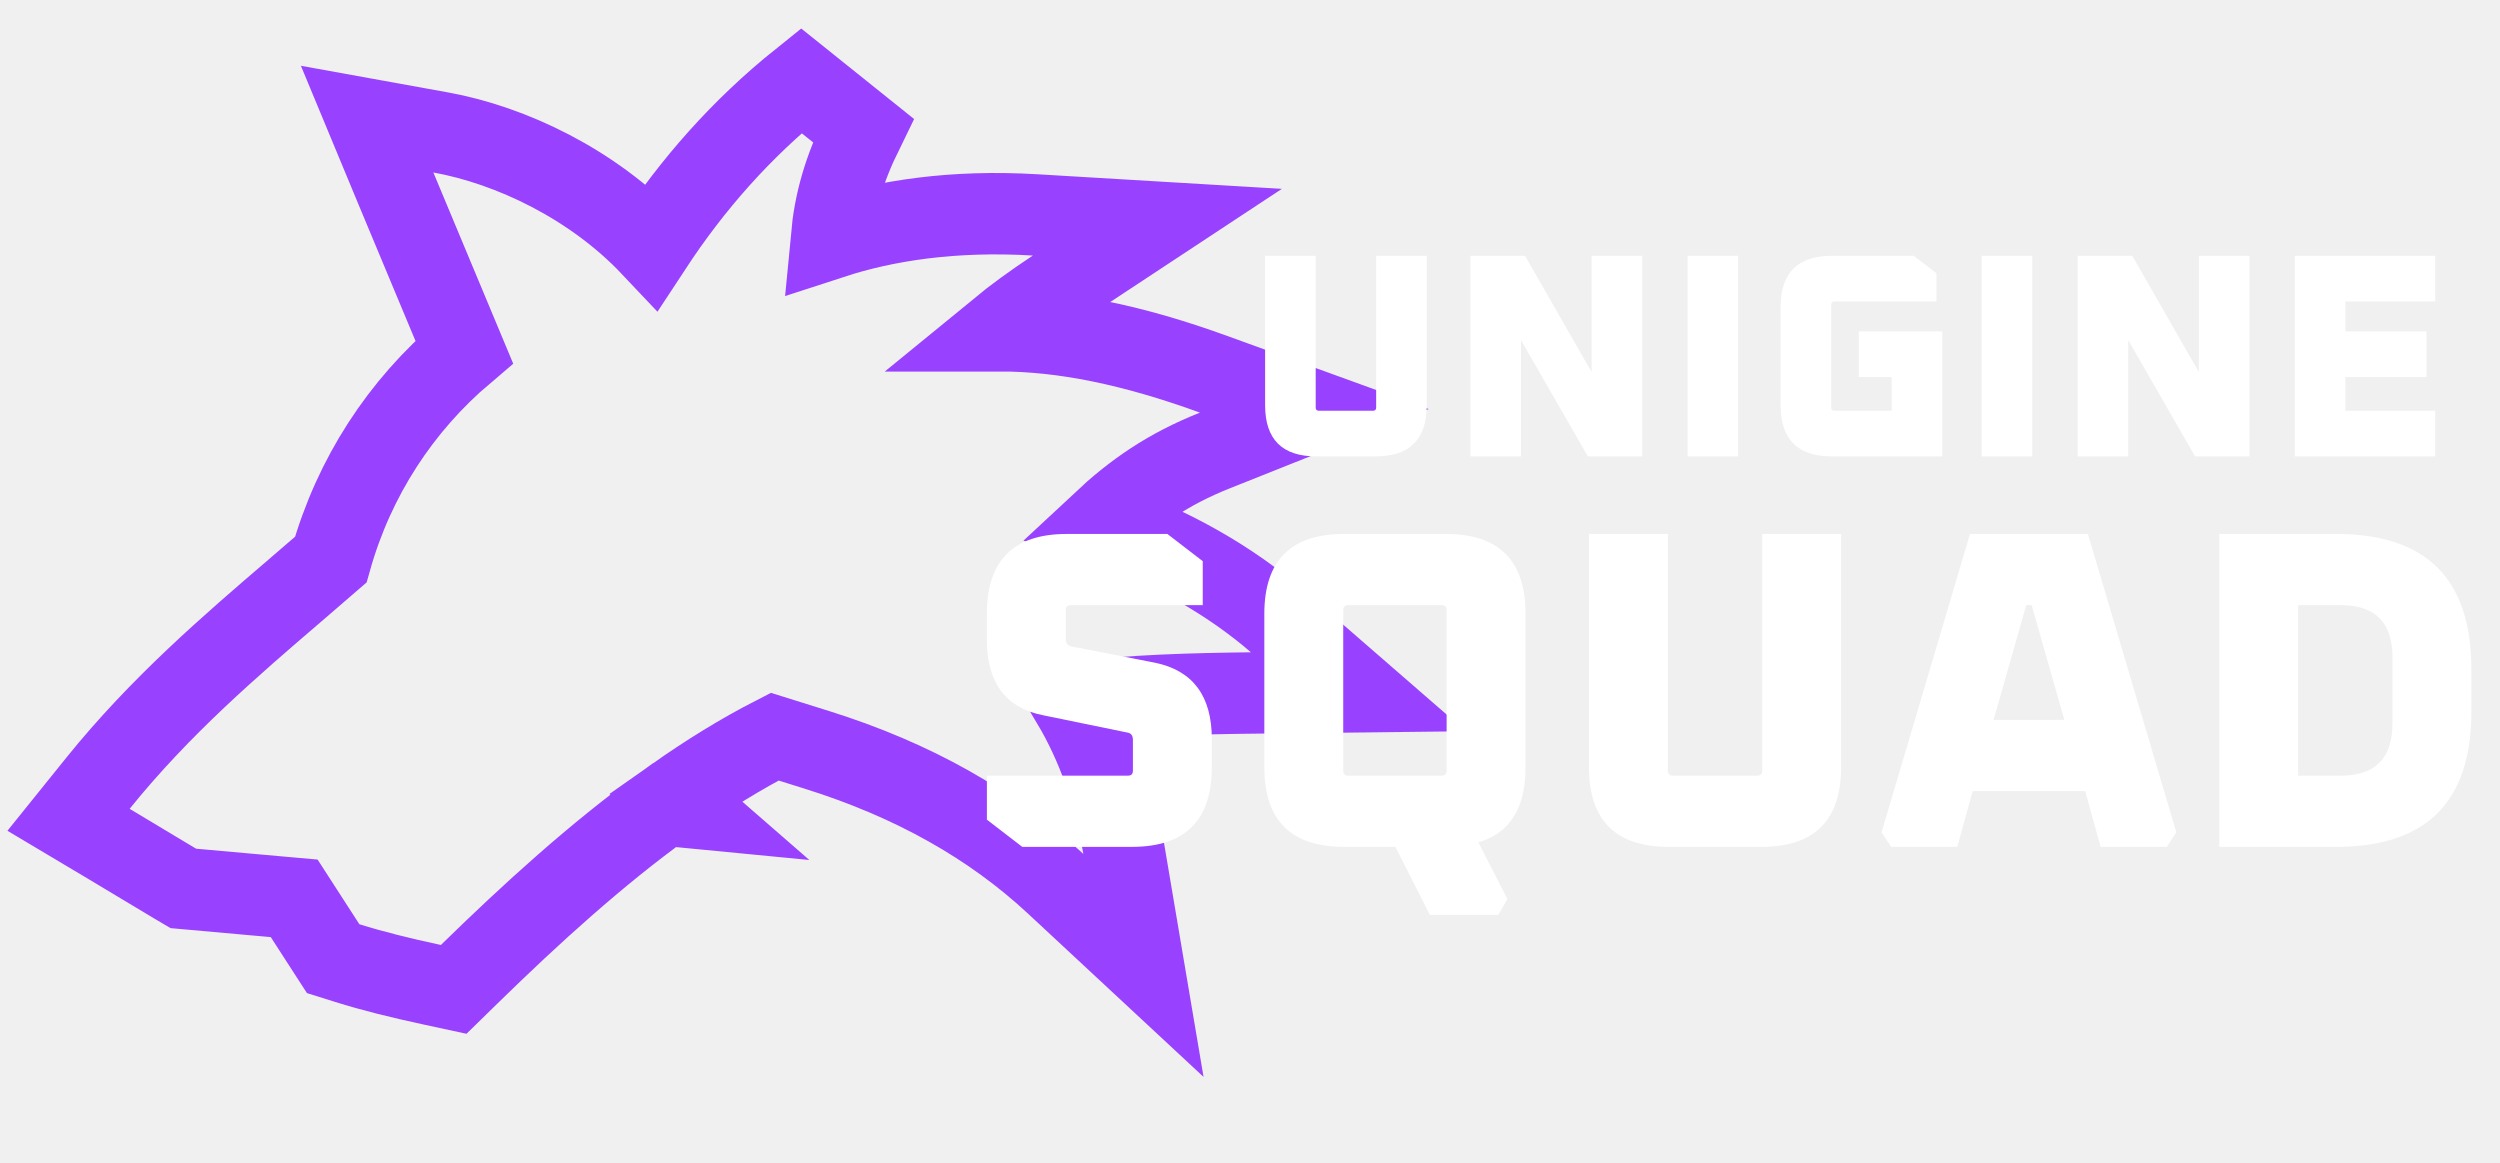
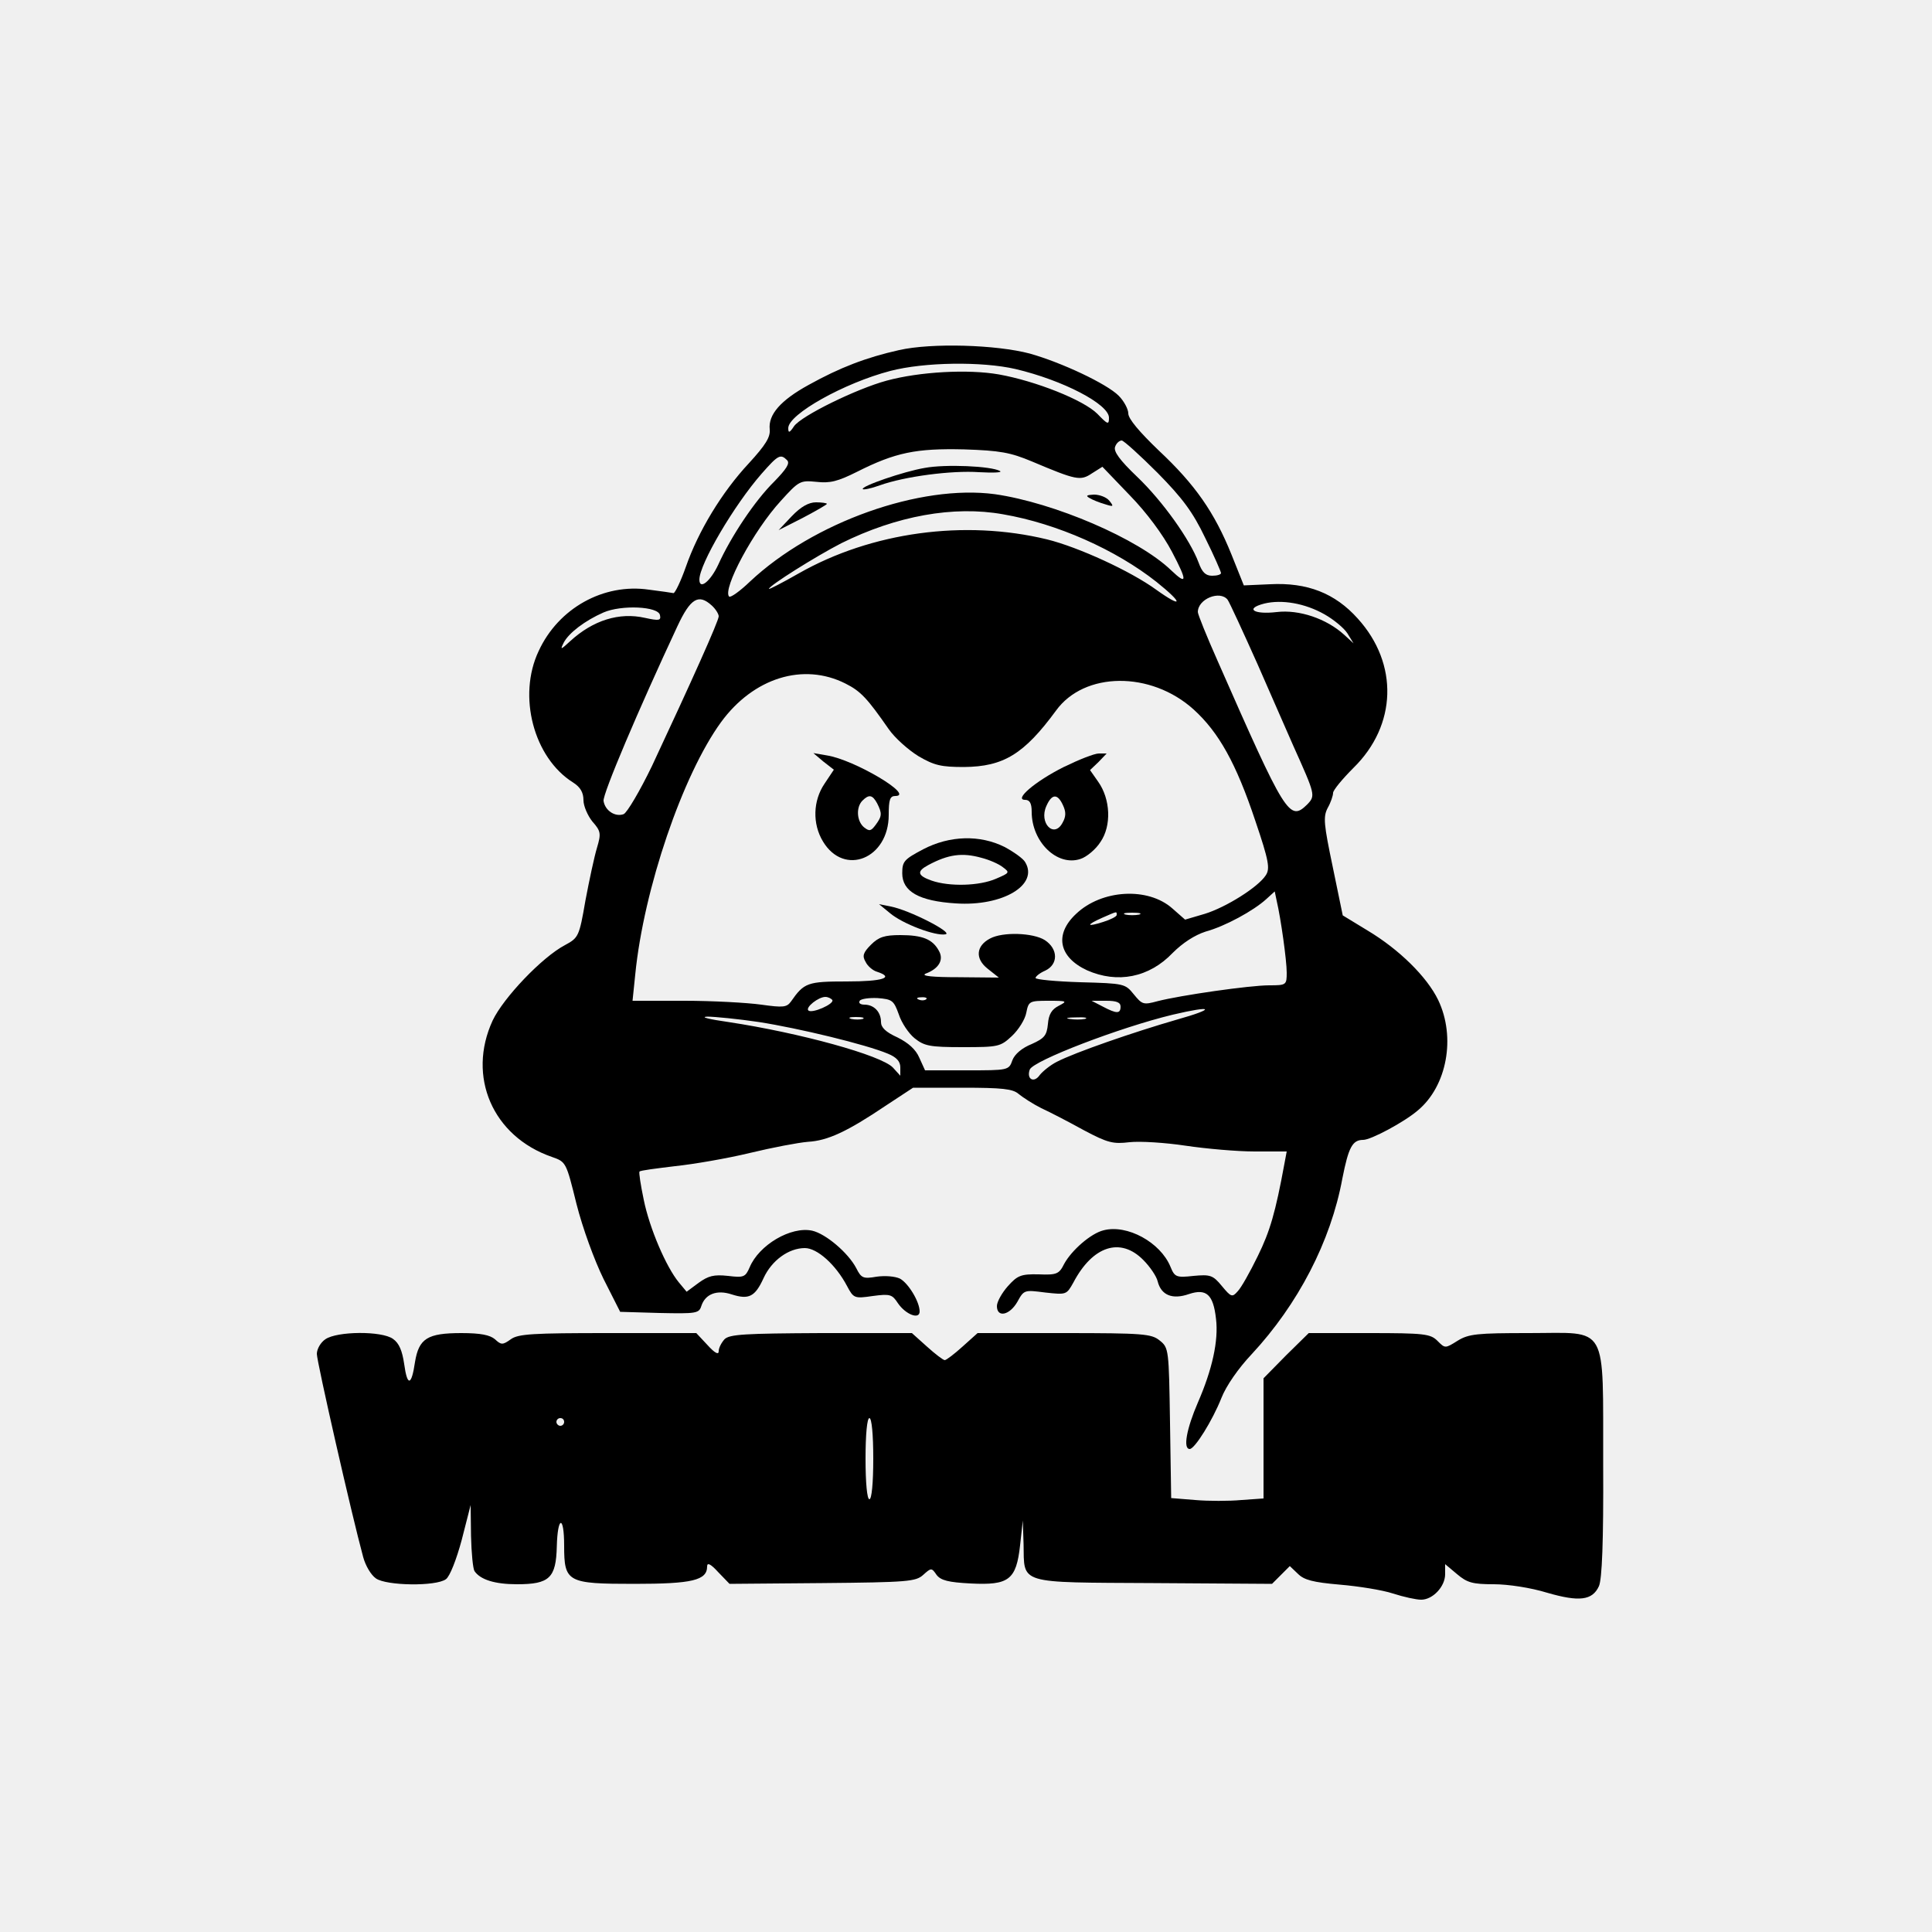
- <svg xmlns="http://www.w3.org/2000/svg" width="215" height="100" viewBox="0 0 215 100" fill="none">
-   <g clip-path="url(#clip0_33_11)">
-     <path d="M34.036 16.175L31.573 10.245L37.892 11.389C43.968 12.489 50.998 15.846 56.045 21.187C59.537 15.869 63.756 11.065 68.905 6.939L74.235 11.213C72.552 14.64 71.789 17.376 71.499 20.481C76.149 18.964 81.975 18.06 89.039 18.482L99.536 19.108L90.757 24.897C88.918 26.11 87.299 27.288 85.888 28.445C91.445 28.437 97.417 29.664 104.388 32.194L113.029 35.331L104.49 38.736C100.442 40.349 97.59 42.336 94.748 44.993C100.532 46.862 105.948 50.045 109.873 53.456L116.821 59.493L107.617 59.597C102.804 59.652 97.136 59.786 92.21 60.437C94.383 64.1 95.838 68.255 96.616 72.853L98.335 83.025L90.781 75.999C85.332 70.931 78.534 67.082 70.26 64.491L66.624 63.353C63.716 64.844 60.869 66.608 58.081 68.571L59.06 69.423L57.146 69.238C51.302 73.464 45.717 78.538 40.362 83.772L39.017 85.087L37.178 84.69C34.449 84.102 32.046 83.51 29.857 82.823L28.651 82.445L27.965 81.383L25.464 77.511L25.3 77.257L23.909 77.133L16.555 76.475L15.766 76.404L15.083 76C14.196 75.475 13.229 74.892 12.215 74.281C11.292 73.725 10.331 73.146 9.358 72.566L5.894 70.503L8.423 67.364C13.769 60.727 19.879 55.489 25.394 50.761C26.436 49.868 27.456 48.994 28.446 48.132C30.444 41.026 34.467 34.885 39.919 30.267C37.955 25.576 35.991 20.88 34.036 16.175Z" stroke="#9841FF" stroke-width="7" />
-     <path d="M108.8 34.85V22H113.15V35.05C113.15 35.233 113.242 35.325 113.425 35.325H118.075C118.258 35.325 118.35 35.233 118.35 35.05V22H122.7V34.85C122.7 37.783 121.233 39.25 118.3 39.25H113.2C110.267 39.25 108.8 37.783 108.8 34.85Z" fill="white" />
-     <path d="M126.455 39.25V22H131.155L136.88 32V22H141.23V39.25H136.555L130.805 29.25V39.25H126.455Z" fill="white" />
-     <path d="M145.132 39.25V22H149.482V39.25H145.132Z" fill="white" />
-     <path d="M153.134 34.85V26.4C153.134 23.467 154.6 22 157.534 22H164.584L166.534 23.5V25.925H157.759C157.575 25.925 157.484 26.017 157.484 26.2V35.05C157.484 35.233 157.575 35.325 157.759 35.325H162.684V32.425H159.859V28.5H167.034V39.25H157.534C154.6 39.25 153.134 37.783 153.134 34.85Z" fill="white" />
-     <path d="M170.425 39.25V22H174.775V39.25H170.425Z" fill="white" />
-     <path d="M178.677 39.25V22H183.377L189.102 32V22H193.452V39.25H188.777L183.027 29.25V39.25H178.677Z" fill="white" />
-     <path d="M197.353 39.25V22H209.428V25.925H201.703V28.5H208.678V32.425H201.703V35.325H209.428V39.25H197.353Z" fill="white" />
-     <path d="M84.872 70.49V66.707H97.001C97.287 66.707 97.43 66.564 97.43 66.278V63.626C97.43 63.262 97.274 63.054 96.962 63.002L89.747 61.52C86.497 60.896 84.872 58.725 84.872 55.007V52.784C84.872 48.208 87.16 45.92 91.736 45.92H100.394L103.436 48.26V52.043H92.087C91.801 52.043 91.658 52.186 91.658 52.472V54.968C91.658 55.306 91.814 55.514 92.126 55.592L99.341 56.996C102.591 57.672 104.216 59.856 104.216 63.548V65.966C104.216 70.542 101.928 72.83 97.352 72.83H87.914L84.872 70.49Z" fill="white" />
-     <path d="M108.732 65.966V52.784C108.732 48.208 111.02 45.92 115.596 45.92H124.332C128.908 45.92 131.196 48.208 131.196 52.784V65.966C131.196 69.502 129.844 71.66 127.14 72.44L129.636 77.315L128.856 78.68H122.967L120.003 72.83H115.596C111.02 72.83 108.732 70.542 108.732 65.966ZM115.518 66.278C115.518 66.564 115.661 66.707 115.947 66.707H123.981C124.267 66.707 124.41 66.564 124.41 66.278V52.472C124.41 52.186 124.267 52.043 123.981 52.043H115.947C115.661 52.043 115.518 52.186 115.518 52.472V66.278Z" fill="white" />
-     <path d="M136.653 65.966V45.92H143.439V66.278C143.439 66.564 143.582 66.707 143.868 66.707H151.122C151.408 66.707 151.551 66.564 151.551 66.278V45.92H158.337V65.966C158.337 70.542 156.049 72.83 151.473 72.83H143.517C138.941 72.83 136.653 70.542 136.653 65.966Z" fill="white" />
-     <path d="M161.815 71.582L169.42 45.92H179.56L187.165 71.582L186.346 72.83H180.652L179.326 68.033H169.654L168.328 72.83H162.634L161.815 71.582ZM171.448 61.91H177.532L174.724 52.043H174.256L171.448 61.91Z" fill="white" />
-     <path d="M190.854 72.83V45.92H200.916C208.664 45.92 212.538 49.794 212.538 57.542V61.208C212.538 68.956 208.664 72.83 200.916 72.83H190.854ZM197.64 66.707H201.306C204.27 66.707 205.752 65.212 205.752 62.222V56.528C205.752 53.538 204.27 52.043 201.306 52.043H197.64V66.707Z" fill="white" />
+ <svg xmlns="http://www.w3.org/2000/svg" version="1.0" width="500pt" height="500pt" viewBox="0 0 500 500" preserveAspectRatio="xMidYMid meet">
+   <g transform="translate(0,500) scale(0.1,-0.1)" fill="#000000" stroke="none">
+     <path d="M2327 4094 c-85 -19 -153 -45 -234 -90 -73 -40 -105 -77 -101 -115 2 -20 -10 -40 -54 -88 -70 -75 -131 -176 -163 -268 -13 -37 -28 -68 -32 -68 -4 1 -33 5 -64 9 -117 17 -234 -48 -285 -159 -55 -116 -13 -276 89 -340 19 -12 27 -26 27 -46 0 -15 11 -40 23 -55 22 -25 23 -31 12 -68 -7 -23 -20 -84 -30 -137 -16 -93 -18 -96 -53 -115 -59 -31 -159 -136 -187 -195 -67 -145 0 -300 153 -353 37 -13 37 -13 64 -122 16 -63 46 -145 70 -194 l43 -85 102 -3 c95 -2 102 -1 108 18 10 31 40 43 79 30 44 -14 60 -6 82 42 21 46 65 78 107 78 32 0 80 -43 109 -98 17 -32 19 -33 67 -26 45 6 50 4 65 -19 20 -29 56 -43 56 -21 0 25 -29 73 -51 85 -13 6 -38 8 -60 5 -35 -6 -40 -4 -53 22 -21 40 -79 89 -114 97 -55 12 -138 -37 -162 -95 -11 -25 -15 -27 -56 -22 -37 4 -51 0 -76 -18 l-31 -23 -20 24 c-33 40 -76 140 -91 214 -8 38 -13 71 -11 73 2 3 43 8 92 14 48 5 135 20 193 34 58 14 126 27 151 29 51 3 101 26 202 94 l70 46 128 0 c103 0 130 -3 145 -16 11 -9 37 -26 59 -37 22 -10 72 -36 110 -57 62 -33 76 -36 118 -31 27 3 92 -1 145 -9 54 -8 134 -15 179 -15 l83 0 -6 -32 c-23 -125 -37 -174 -69 -239 -20 -41 -43 -82 -52 -91 -14 -16 -17 -15 -41 14 -23 28 -30 30 -73 26 -45 -5 -49 -3 -60 24 -26 63 -112 110 -173 94 -33 -8 -83 -52 -102 -87 -13 -26 -19 -29 -66 -27 -46 1 -55 -3 -80 -31 -15 -17 -28 -40 -28 -51 0 -31 33 -24 53 11 17 31 18 31 72 24 55 -6 55 -6 73 26 50 95 122 118 181 58 17 -17 34 -42 37 -55 9 -36 38 -48 81 -33 45 15 63 -1 70 -64 7 -57 -10 -132 -47 -217 -29 -67 -39 -120 -21 -120 13 0 59 74 82 132 12 31 44 77 78 113 120 129 205 292 235 455 16 81 26 100 54 100 20 0 106 46 141 76 76 63 99 190 53 286 -29 60 -101 131 -183 180 l-64 39 -26 126 c-23 110 -25 129 -13 152 8 14 14 32 14 39 0 7 24 36 53 65 112 110 117 269 11 386 -59 66 -131 94 -227 89 l-68 -3 -32 80 c-44 109 -94 181 -188 269 -50 48 -79 82 -79 96 0 11 -11 32 -25 46 -31 31 -148 86 -230 109 -87 23 -254 28 -338 9z m301 -49 c123 -29 242 -91 242 -126 0 -19 -3 -18 -30 10 -36 36 -160 85 -255 102 -80 14 -205 7 -290 -16 -78 -21 -221 -91 -240 -118 -12 -18 -15 -18 -15 -5 0 36 145 117 264 148 88 23 237 25 324 5z m368 -269 c64 -65 91 -101 123 -168 23 -46 41 -88 41 -91 0 -4 -10 -7 -23 -7 -17 0 -26 9 -35 34 -22 59 -93 159 -159 222 -45 43 -62 66 -57 78 3 9 11 16 17 16 5 0 47 -38 93 -84z m-326 30 c116 -49 126 -51 156 -31 l27 17 71 -74 c43 -44 86 -102 109 -146 40 -76 40 -88 -2 -48 -85 82 -303 175 -456 197 -193 26 -470 -72 -634 -226 -26 -25 -50 -42 -54 -39 -18 19 63 171 134 248 47 52 50 53 92 49 35 -4 55 1 105 26 99 50 153 61 277 58 93 -3 120 -8 175 -31z m-633 3 c8 -8 -2 -23 -33 -55 -50 -49 -112 -142 -145 -215 -20 -43 -49 -67 -49 -39 0 40 90 193 161 274 43 49 49 52 66 35z m559 -140 c140 -24 292 -92 397 -175 70 -56 69 -70 -1 -20 -66 48 -201 110 -282 130 -214 52 -455 19 -643 -88 -42 -24 -77 -42 -77 -40 0 8 121 84 187 118 143 71 291 98 419 75z m581 -221 c5 -7 40 -83 78 -168 37 -85 79 -180 92 -210 57 -127 58 -129 36 -152 -46 -45 -56 -28 -232 372 -28 63 -51 120 -51 126 0 34 57 57 77 32z m-1335 -15 c10 -9 18 -22 18 -28 0 -12 -71 -170 -173 -388 -31 -64 -64 -120 -73 -124 -22 -8 -48 9 -52 34 -3 17 91 238 191 452 34 73 55 85 89 54z m1586 -23 c23 -13 50 -35 59 -49 l16 -26 -24 22 c-46 42 -117 66 -175 59 -60 -7 -83 9 -32 22 45 11 105 1 156 -28z m-1720 -2 c3 -14 -2 -15 -39 -7 -66 15 -134 -6 -193 -60 -25 -23 -27 -24 -17 -4 13 25 55 57 103 78 46 20 142 16 146 -7z m480 -177 c40 -20 57 -39 112 -118 16 -23 51 -54 77 -70 41 -24 59 -28 118 -28 102 1 155 33 238 146 73 101 245 103 356 3 65 -59 110 -139 160 -289 35 -103 38 -123 27 -140 -20 -31 -103 -83 -158 -100 l-51 -15 -33 29 c-63 56 -183 49 -249 -14 -57 -53 -45 -112 28 -146 79 -35 161 -19 222 45 26 26 57 46 85 55 51 14 124 54 157 84 l22 20 5 -24 c11 -47 26 -155 26 -186 0 -32 -1 -33 -45 -33 -51 0 -231 -26 -289 -41 -37 -10 -40 -9 -62 18 -22 27 -24 28 -138 31 -64 2 -116 7 -116 11 0 4 11 13 25 19 34 16 34 56 -1 79 -30 19 -109 22 -142 4 -36 -19 -39 -52 -6 -78 l29 -23 -105 1 c-65 0 -97 3 -85 9 35 13 48 36 35 59 -16 30 -42 41 -100 41 -41 0 -56 -5 -76 -25 -20 -20 -23 -29 -14 -44 5 -11 19 -23 30 -26 46 -15 14 -25 -78 -25 -102 0 -111 -3 -145 -52 -11 -15 -20 -16 -77 -8 -36 5 -125 10 -199 10 l-134 0 7 68 c22 222 123 517 222 653 84 115 213 155 322 100z m702 -599 c0 -4 -16 -12 -35 -18 -44 -14 -45 -8 -2 11 39 17 37 17 37 7z m58 1 c-10 -2 -26 -2 -35 0 -10 3 -2 5 17 5 19 0 27 -2 18 -5z m-794 -221 c6 -10 -53 -36 -62 -27 -8 8 26 35 44 35 7 0 15 -4 18 -8z m172 -37 c7 -22 26 -50 41 -62 25 -20 39 -23 124 -23 93 0 98 1 128 29 17 16 34 43 37 60 6 30 8 31 58 31 48 0 49 -1 26 -13 -18 -9 -26 -22 -28 -47 -3 -30 -9 -37 -42 -52 -25 -10 -44 -26 -50 -42 -9 -26 -11 -26 -118 -26 l-108 0 -15 33 c-9 21 -28 38 -56 52 -31 14 -43 26 -43 40 0 26 -18 45 -43 45 -10 0 -16 4 -12 10 3 5 24 8 46 7 38 -3 42 -6 55 -42z m71 39 c-3 -3 -12 -4 -19 -1 -8 3 -5 6 6 6 11 1 17 -2 13 -5z m503 -19 c0 -19 -10 -19 -46 0 l-29 15 38 0 c26 0 37 -4 37 -15z m145 -34 c-111 -32 -264 -85 -310 -109 -16 -8 -36 -24 -44 -34 -15 -22 -35 -11 -26 14 9 23 233 109 370 142 106 25 113 16 10 -13z m-1081 -6 c103 -16 277 -58 334 -82 22 -9 32 -20 32 -35 l0 -22 -19 21 c-30 32 -241 90 -426 118 -49 7 -74 13 -55 14 19 0 80 -6 134 -14z m269 8 c-7 -2 -21 -2 -30 0 -10 3 -4 5 12 5 17 0 24 -2 18 -5z m575 0 c-10 -2 -28 -2 -40 0 -13 2 -5 4 17 4 22 1 32 -1 23 -4z" />
+     <path d="M2393 3789 c-54 -9 -167 -48 -160 -55 2 -2 22 2 44 10 64 23 186 39 257 34 37 -2 61 -1 54 3 -23 13 -142 18 -195 8z" />
+     <path d="M2820 3711 c8 -5 26 -12 40 -16 22 -7 23 -6 11 9 -7 9 -25 16 -40 16 -19 -1 -22 -3 -11 -9z" />
+     <path d="M2049 3664 l-34 -36 63 32 c34 18 62 34 62 36 0 2 -13 4 -28 4 -19 0 -39 -11 -63 -36z" />
+     <path d="M2131 3029 l27 -21 -24 -36 c-30 -44 -32 -104 -4 -150 55 -91 170 -44 170 69 0 39 3 49 17 49 52 0 -106 94 -177 105 l-35 6 26 -22z m139 -108 c13 -26 13 -33 -4 -56 -12 -16 -16 -17 -30 -6 -19 16 -21 52 -4 69 17 17 26 15 38 -7z" />
+     <path d="M2753 3015 c-74 -37 -130 -85 -100 -85 12 0 17 -9 17 -31 0 -78 66 -142 126 -122 16 5 40 25 52 44 29 42 26 111 -6 156 l-21 30 22 21 21 22 -20 0 c-12 0 -52 -16 -91 -35z m-2 -99 c8 -17 8 -29 -1 -45 -22 -42 -62 -1 -42 43 14 32 29 33 43 2z" />
+     <path d="M2389 2802 c-49 -26 -54 -31 -54 -62 0 -47 43 -72 139 -78 121 -8 215 48 179 107 -5 9 -29 26 -53 39 -64 32 -142 30 -211 -6z m151 -22 c20 -5 45 -16 55 -24 19 -14 18 -15 -17 -30 -43 -19 -121 -21 -167 -5 -37 13 -39 24 -9 40 52 28 88 33 138 19z" />
+     <path d="M2303 2637 c33 -28 118 -60 144 -55 21 4 -94 63 -142 72 l-30 6 28 -23z" />
+     <path d="M842 1534 c-12 -8 -22 -25 -22 -38 0 -20 90 -416 120 -526 6 -22 20 -46 33 -55 27 -19 155 -21 181 -2 10 7 27 50 41 102 l23 90 1 -80 c1 -44 5 -85 9 -91 15 -22 52 -34 110 -34 84 0 101 16 103 98 2 79 19 82 19 2 0 -95 8 -99 182 -99 149 0 188 9 188 45 0 11 9 7 29 -15 l29 -30 240 2 c221 2 242 4 261 21 21 19 22 19 35 0 11 -14 30 -19 88 -22 99 -5 118 9 128 99 l7 64 2 -61 c2 -105 -18 -99 336 -101 l307 -2 23 23 23 23 21 -20 c16 -16 39 -22 108 -28 48 -4 111 -14 138 -23 28 -9 60 -16 73 -16 30 0 62 34 62 66 l0 26 31 -26 c26 -22 40 -26 95 -26 37 0 96 -9 138 -22 83 -24 117 -20 134 17 8 18 12 114 11 315 -1 370 16 340 -192 340 -134 0 -156 -2 -185 -20 -32 -20 -32 -20 -52 0 -18 18 -34 20 -177 20 l-156 0 -59 -58 -58 -59 0 -155 0 -156 -57 -4 c-32 -3 -86 -3 -120 0 l-62 5 -3 194 c-3 191 -3 195 -27 214 -21 17 -42 19 -247 19 l-224 0 -39 -35 c-21 -19 -42 -35 -46 -35 -4 0 -25 16 -46 35 l-39 35 -235 0 c-197 -1 -237 -3 -250 -16 -8 -9 -15 -22 -15 -31 0 -10 -10 -5 -29 16 l-29 31 -229 0 c-193 0 -232 -2 -251 -16 -21 -15 -25 -15 -41 0 -13 11 -37 16 -87 16 -88 0 -110 -14 -120 -75 -9 -62 -20 -64 -28 -5 -5 34 -13 54 -29 65 -29 21 -145 20 -175 -1z m618 -214 c0 -5 -4 -10 -10 -10 -5 0 -10 5 -10 10 0 6 5 10 10 10 6 0 10 -4 10 -10z m800 -95 c0 -63 -4 -105 -10 -105 -6 0 -10 42 -10 105 0 63 4 105 10 105 6 0 10 -42 10 -105z" />
  </g>
-   <defs>
-     <clipPath id="clip0_33_11">
-       <rect width="215" height="100" fill="white" />
-     </clipPath>
-   </defs>
</svg>
